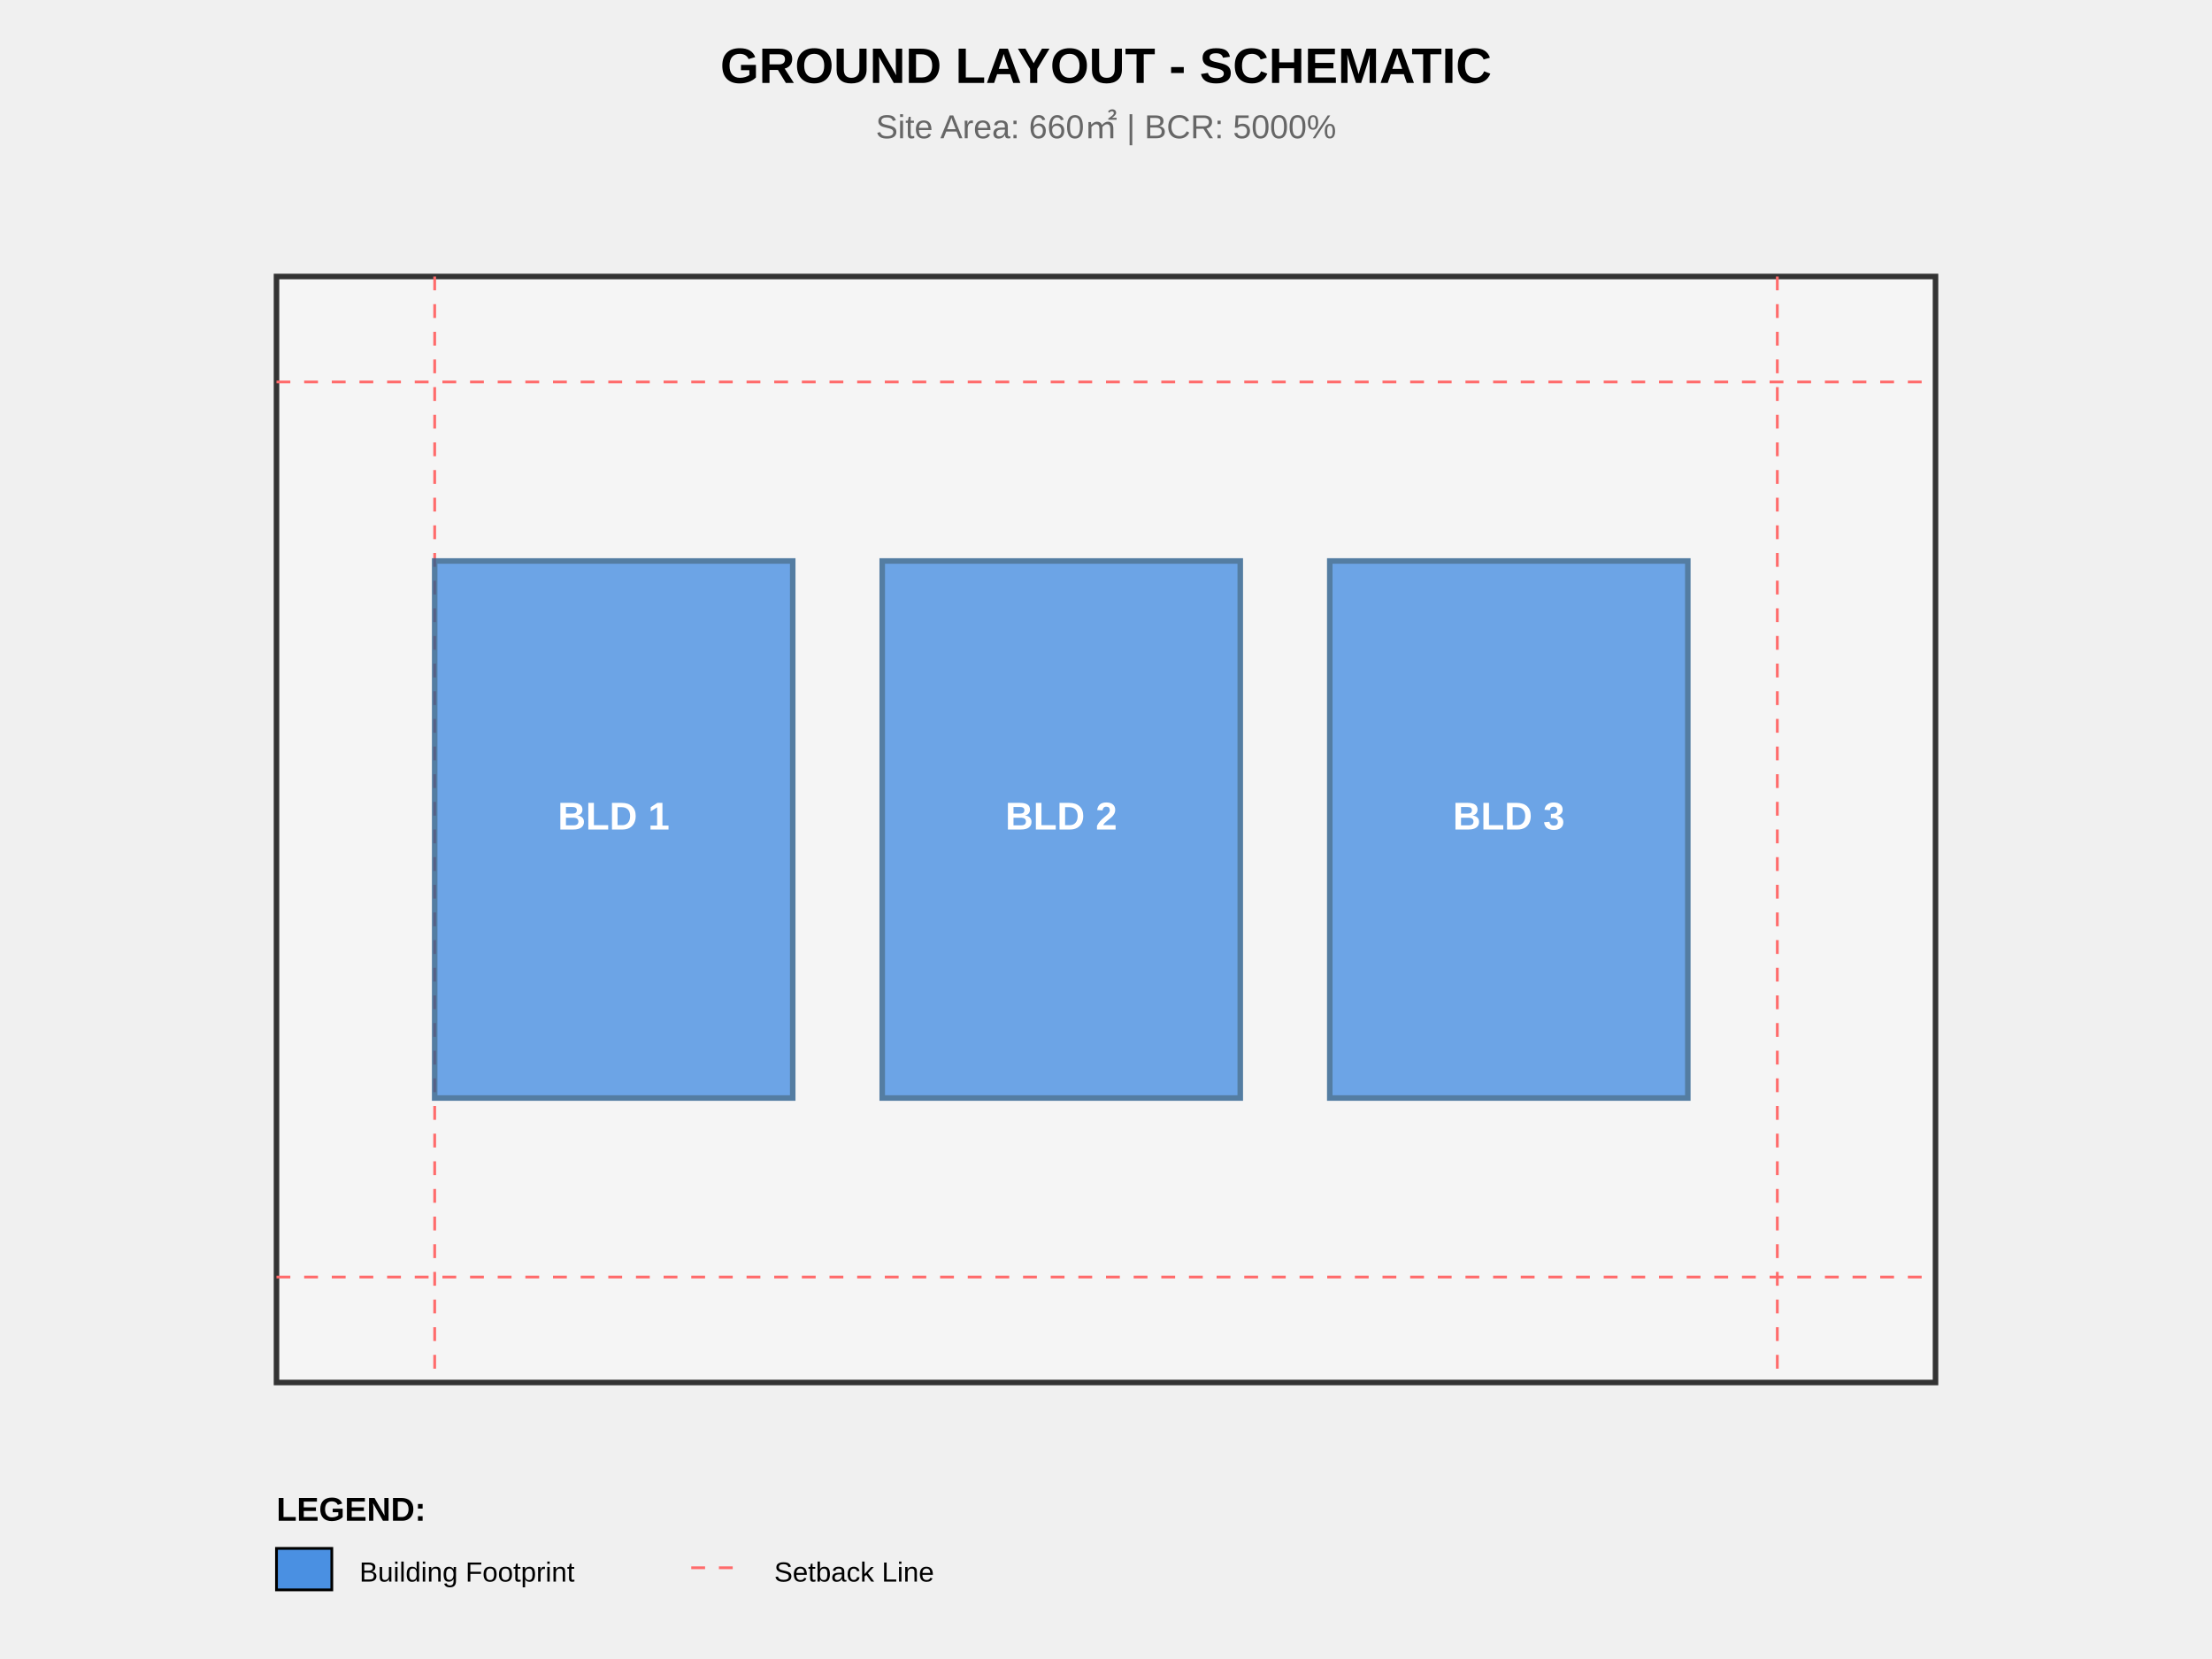
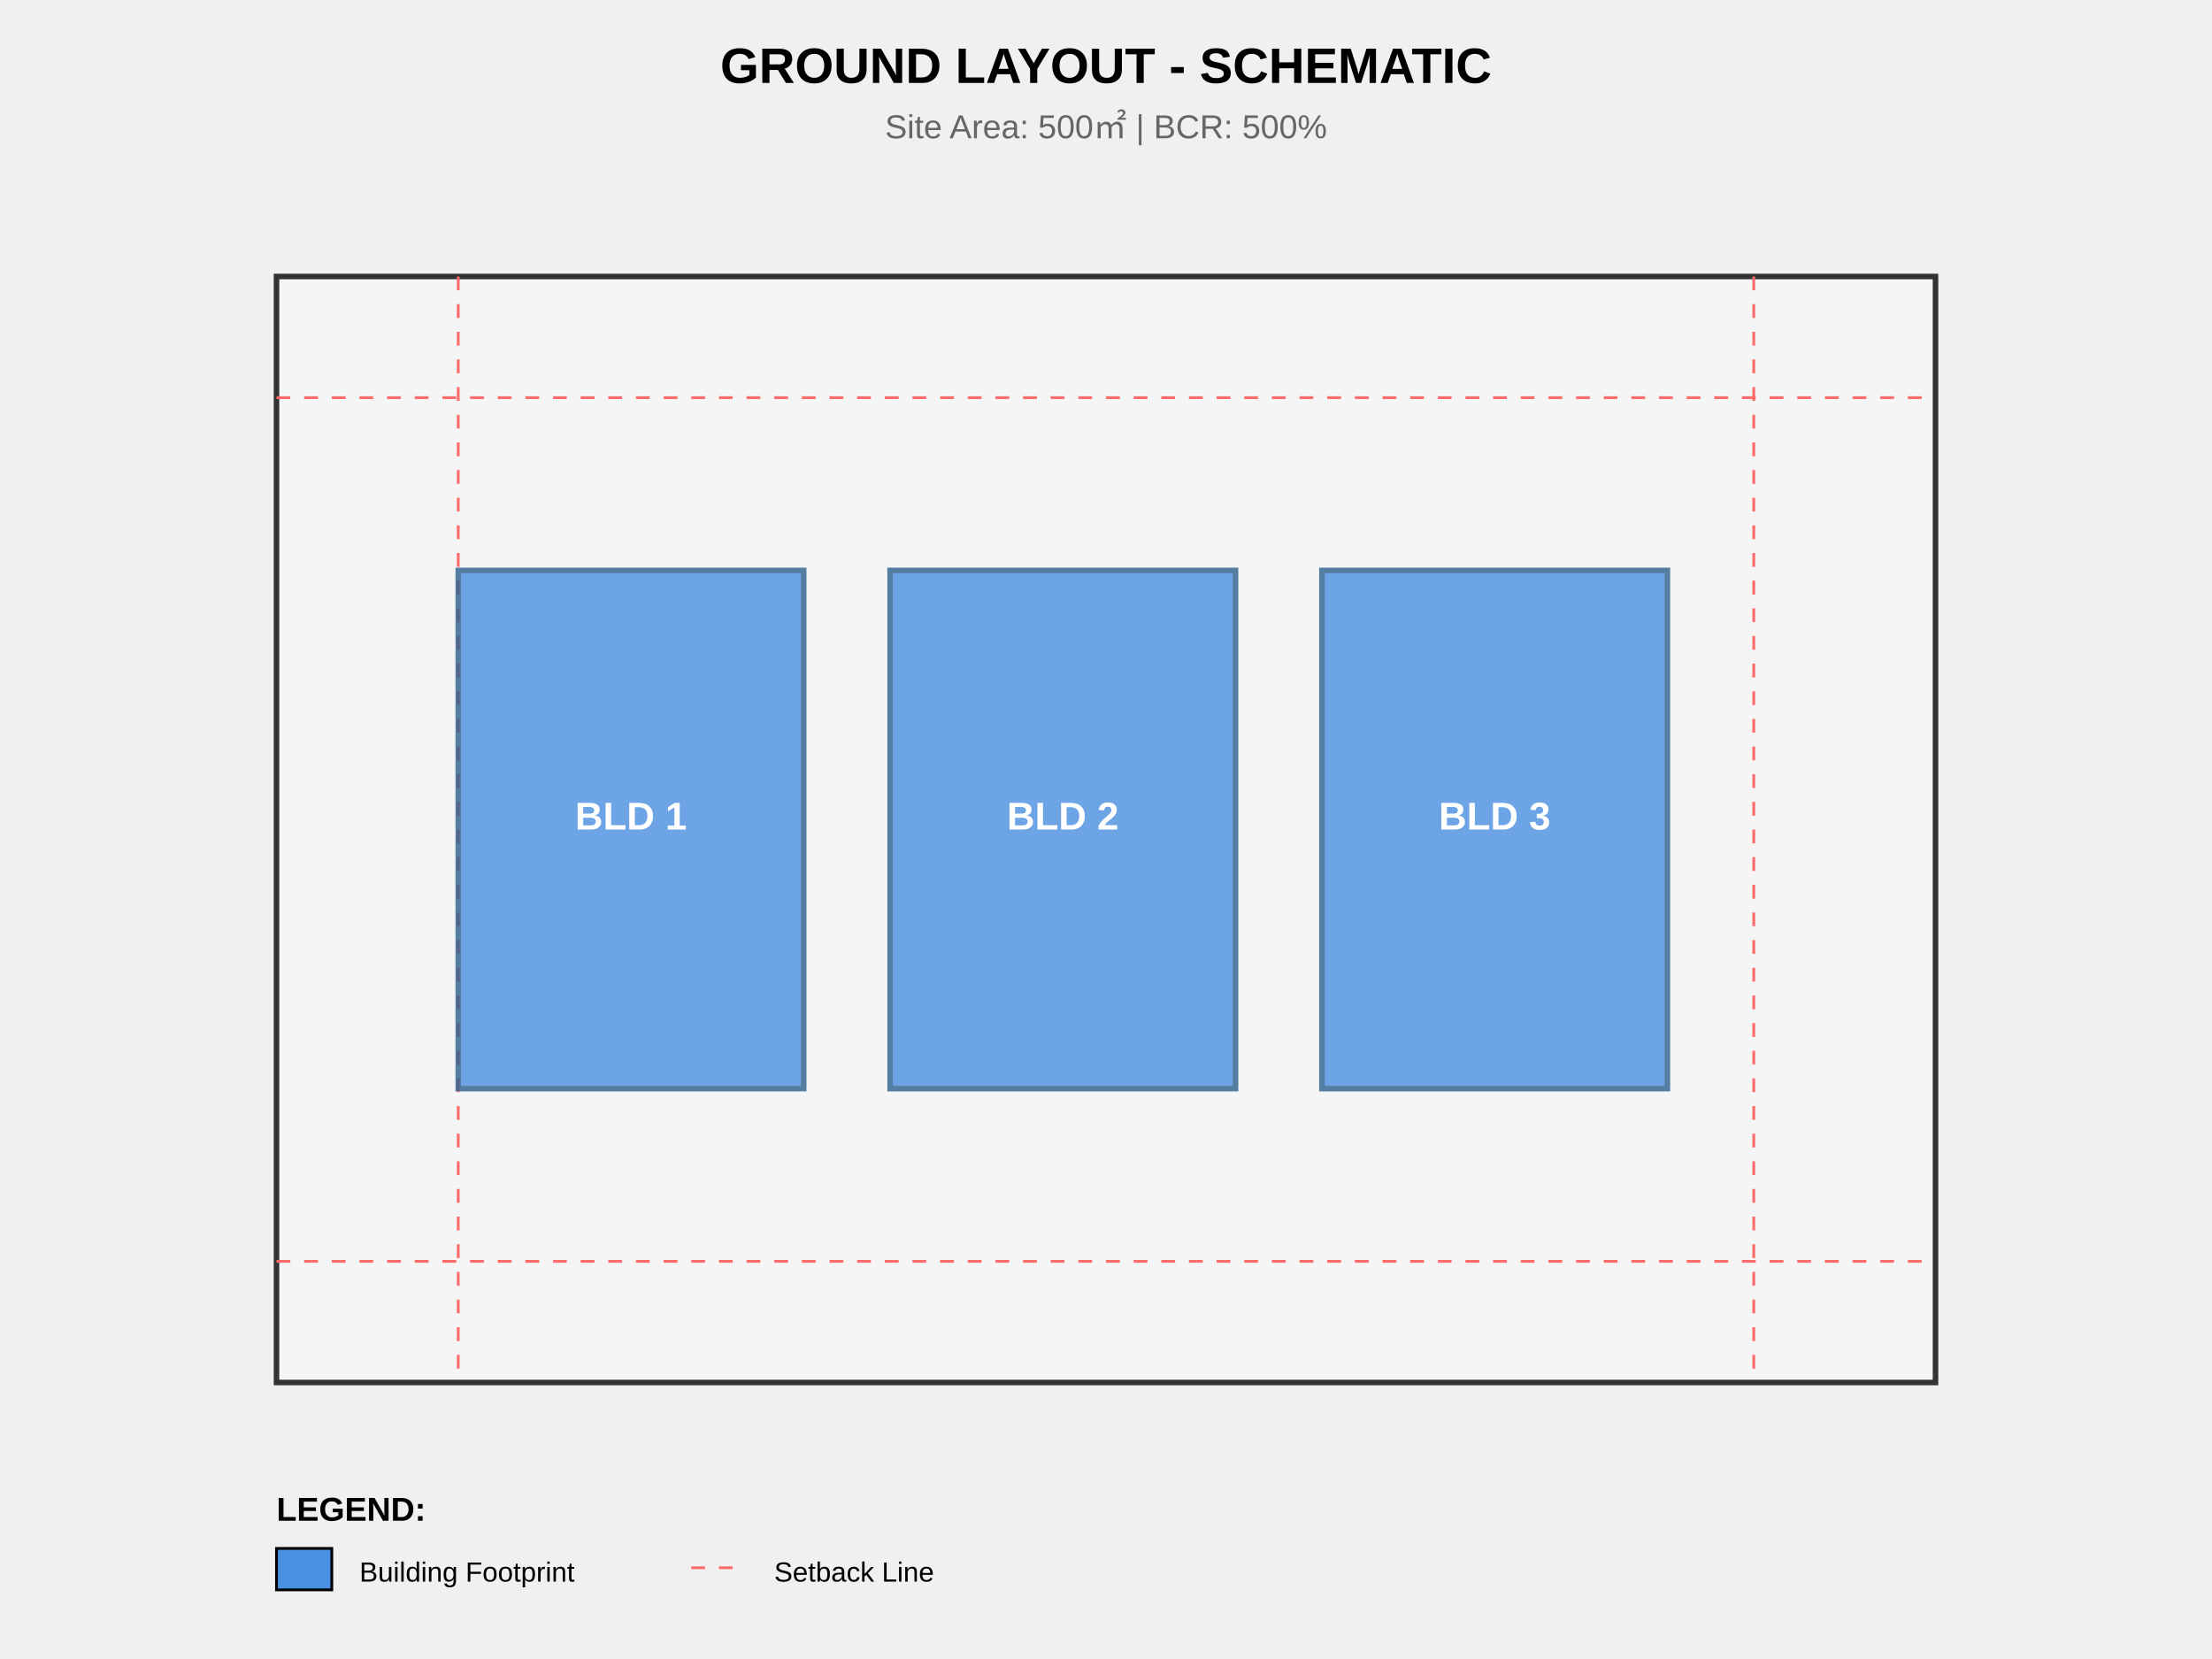
<svg xmlns="http://www.w3.org/2000/svg" width="800" height="600" viewBox="0 0 800 600">
  <defs>
    <style>
            text { font-family: Arial, sans-serif; }
            .title { font-size: 16px; font-weight: bold; }
            .label { font-size: 12px; }
            .small { font-size: 10px; fill: #666; }
        </style>
  </defs>
  <text x="400" y="30" font-size="18" font-family="Arial" fill="black" text-anchor="middle" font-weight="bold">GROUND LAYOUT - SCHEMATIC</text>
-   <text x="400" y="50" font-size="12" font-family="Arial" fill="#666" text-anchor="middle" font-weight="normal">Site Area: 660㎡ | BCR: 5000%</text>
+   <text x="400" y="50" font-size="12" font-family="Arial" fill="#666" text-anchor="middle" font-weight="normal">Site Area: 500㎡ | BCR: 500%</text>
  <rect x="100" y="100" width="600.0" height="400.0" fill="#f5f5f5" stroke="#333" stroke-width="2" opacity="1.0" />
-   <line x1="157.208" y1="100" x2="157.208" y2="500.0" stroke="#ff6b6b" stroke-width="1" stroke-dasharray="5,5" />
-   <line x1="642.792" y1="100" x2="642.792" y2="500.0" stroke="#ff6b6b" stroke-width="1" stroke-dasharray="5,5" />
-   <line x1="100" y1="138.139" x2="700.0" y2="138.139" stroke="#ff6b6b" stroke-width="1" stroke-dasharray="5,5" />
-   <line x1="100" y1="461.861" x2="700.0" y2="461.861" stroke="#ff6b6b" stroke-width="1" stroke-dasharray="5,5" />
-   <rect x="157.208" y="202.883" width="129.489" height="194.234" fill="#4a90e2" stroke="#2c5f8d" stroke-width="2" opacity="0.8" />
-   <text x="221.952" y="300.0" font-size="14" font-family="Arial" fill="white" text-anchor="middle" font-weight="bold">BLD 1</text>
-   <rect x="319.069" y="202.883" width="129.489" height="194.234" fill="#4a90e2" stroke="#2c5f8d" stroke-width="2" opacity="0.8" />
-   <text x="383.814" y="300.0" font-size="14" font-family="Arial" fill="white" text-anchor="middle" font-weight="bold">BLD 2</text>
-   <rect x="480.931" y="202.883" width="129.489" height="194.234" fill="#4a90e2" stroke="#2c5f8d" stroke-width="2" opacity="0.8" />
-   <text x="545.675" y="300.0" font-size="14" font-family="Arial" fill="white" text-anchor="middle" font-weight="bold">BLD 3</text>
+   <line x1="165.727" y1="100" x2="165.727" y2="500.0" stroke="#ff6b6b" stroke-width="1" stroke-dasharray="5,5" />
+   <line x1="634.273" y1="100" x2="634.273" y2="500.0" stroke="#ff6b6b" stroke-width="1" stroke-dasharray="5,5" />
+   <line x1="100" y1="143.818" x2="700.0" y2="143.818" stroke="#ff6b6b" stroke-width="1" stroke-dasharray="5,5" />
+   <line x1="100" y1="456.182" x2="700.0" y2="456.182" stroke="#ff6b6b" stroke-width="1" stroke-dasharray="5,5" />
+   <rect x="165.727" y="206.291" width="124.946" height="187.419" fill="#4a90e2" stroke="#2c5f8d" stroke-width="2" opacity="0.8" />
+   <text x="228.2" y="300.0" font-size="14" font-family="Arial" fill="white" text-anchor="middle" font-weight="bold">BLD 1</text>
+   <rect x="321.909" y="206.291" width="124.946" height="187.419" fill="#4a90e2" stroke="#2c5f8d" stroke-width="2" opacity="0.8" />
+   <text x="384.382" y="300.0" font-size="14" font-family="Arial" fill="white" text-anchor="middle" font-weight="bold">BLD 2</text>
+   <rect x="478.091" y="206.291" width="124.946" height="187.419" fill="#4a90e2" stroke="#2c5f8d" stroke-width="2" opacity="0.8" />
+   <text x="540.564" y="300.0" font-size="14" font-family="Arial" fill="white" text-anchor="middle" font-weight="bold">BLD 3</text>
  <text x="100" y="550.0" font-size="12" font-family="Arial" fill="black" text-anchor="start" font-weight="bold">LEGEND:</text>
  <rect x="100" y="560.0" width="20" height="15" fill="#4a90e2" stroke="black" stroke-width="1" opacity="1.0" />
  <text x="130" y="572.0" font-size="10" font-family="Arial" fill="black" text-anchor="start" font-weight="normal">Building Footprint</text>
  <line x1="250" y1="567.0" x2="270" y2="567.0" stroke="#ff6b6b" stroke-width="1" stroke-dasharray="5,5" />
  <text x="280" y="572.0" font-size="10" font-family="Arial" fill="black" text-anchor="start" font-weight="normal">Setback Line</text>
</svg>
